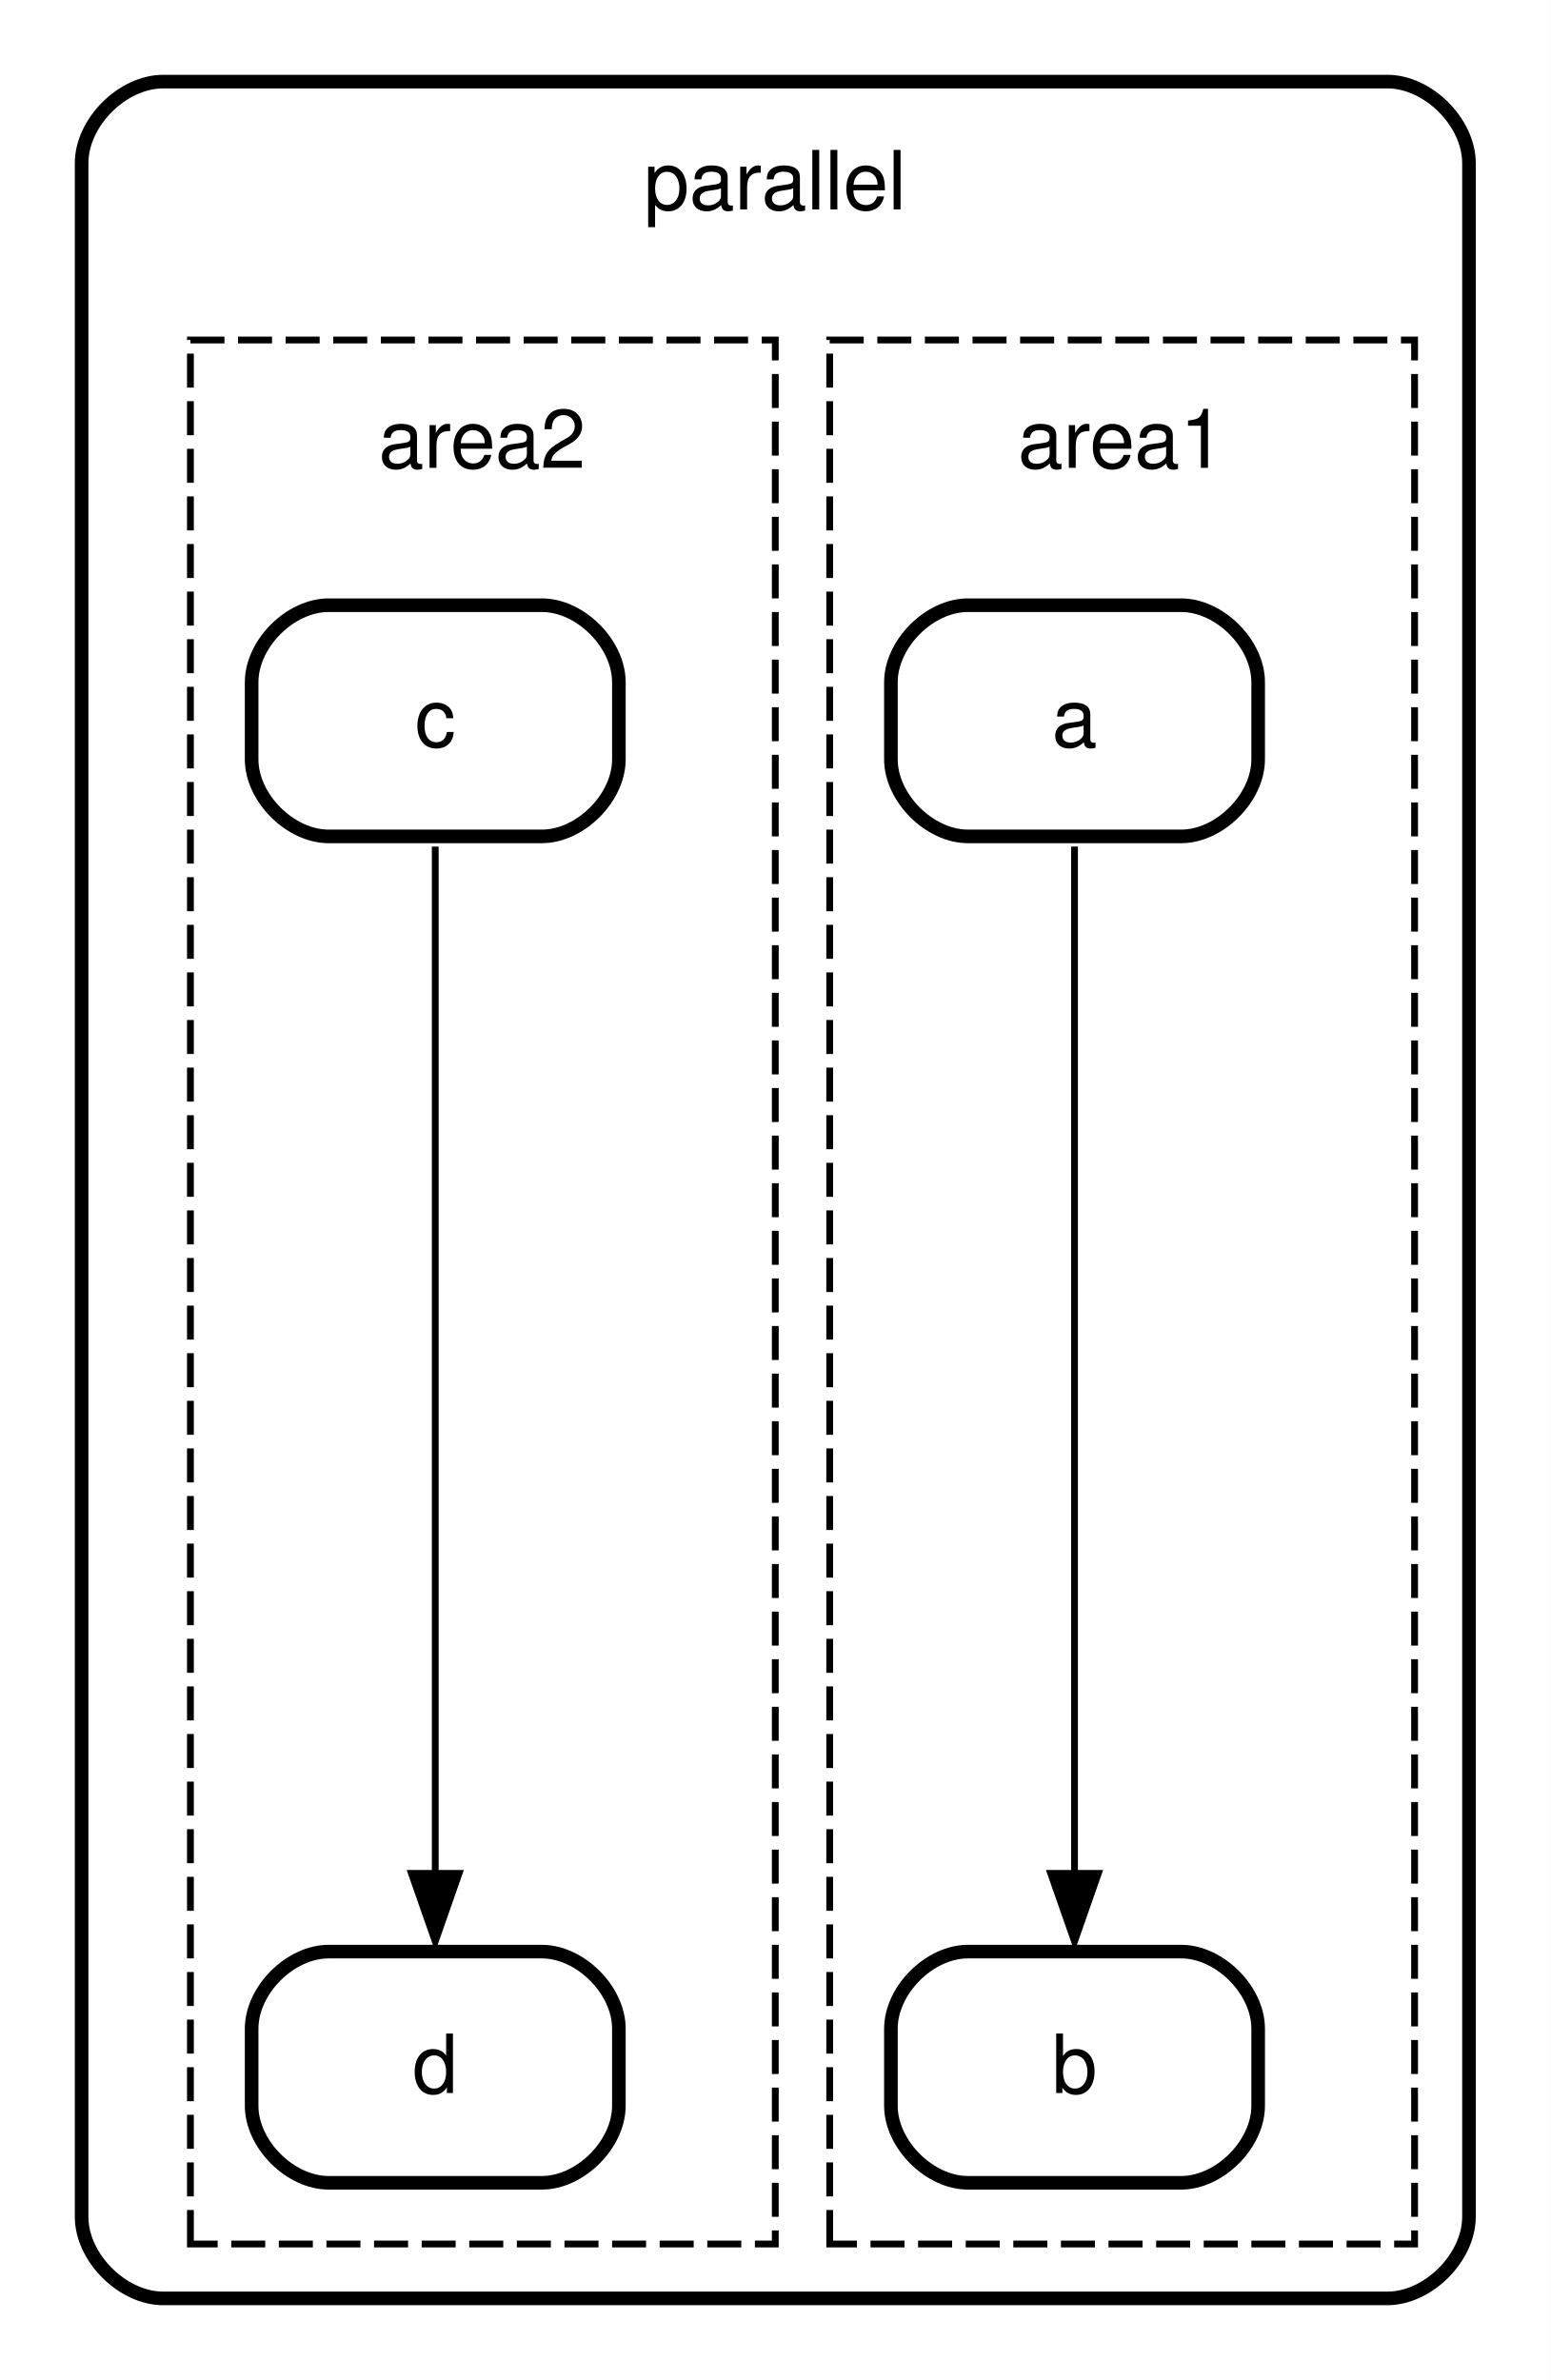
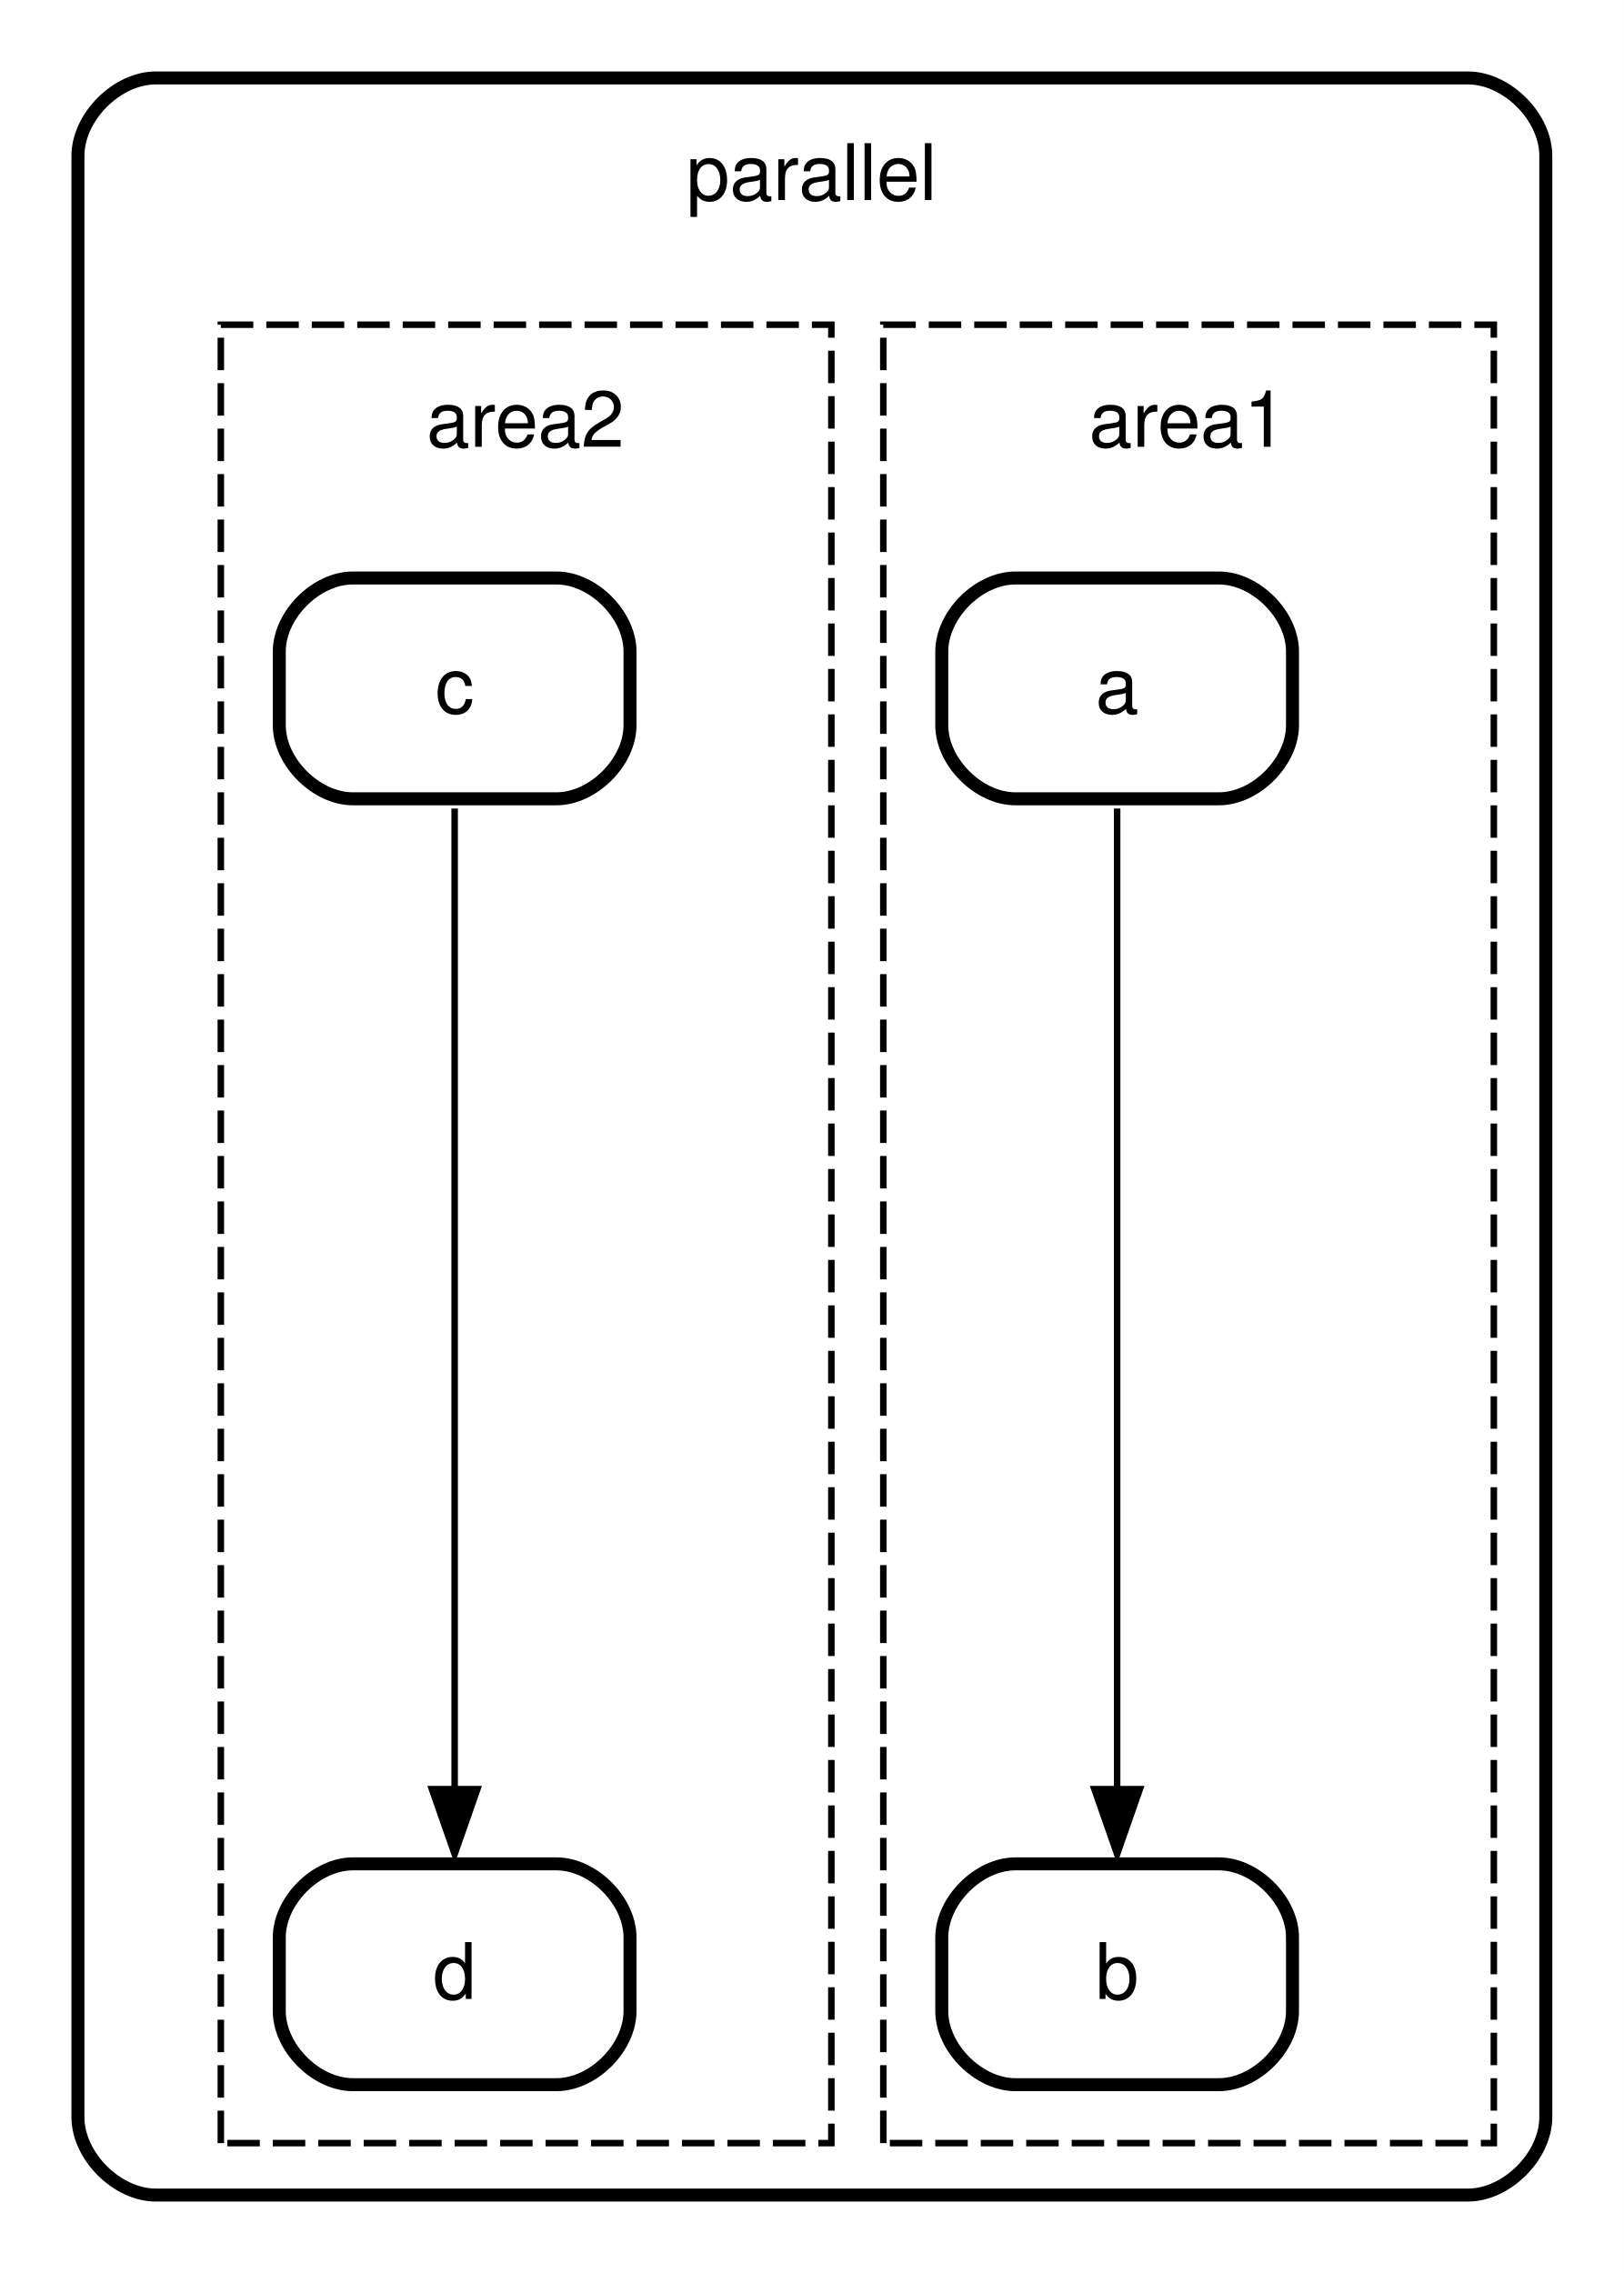
- <svg xmlns="http://www.w3.org/2000/svg" width="228pt" height="350pt" viewBox="0.00 0.00 228.00 350.00">
+ <svg xmlns="http://www.w3.org/2000/svg" width="250pt" height="350pt" viewBox="0.00 0.00 250.00 350.00">
  <g id="graph0" class="graph" transform="scale(1 1) rotate(0) translate(4 346)">
-     <polygon fill="#ffffff" stroke="transparent" points="-4,4 -4,-346 224,-346 224,4 -4,4" />
+     <polygon fill="#ffffff" stroke="transparent" points="-4,4 -4,-346 246,-346 246,4 -4,4" />
    <g id="clust1" class="cluster">
-       <path fill="none" stroke="#000000" stroke-width="2" d="M20,-8C20,-8 200,-8 200,-8 206,-8 212,-14 212,-20 212,-20 212,-322 212,-322 212,-328 206,-334 200,-334 200,-334 20,-334 20,-334 14,-334 8,-328 8,-322 8,-322 8,-20 8,-20 8,-14 14,-8 20,-8" />
-       <text text-anchor="start" x="90.667" y="-315.2" font-family="Helvetica,sans-Serif" font-size="12.00" fill="#000000">parallel</text>
+       <path fill="none" stroke="#000000" stroke-width="2" d="M20,-8C20,-8 222,-8 222,-8 228,-8 234,-14 234,-20 234,-20 234,-322 234,-322 234,-328 228,-334 222,-334 222,-334 20,-334 20,-334 14,-334 8,-328 8,-322 8,-322 8,-20 8,-20 8,-14 14,-8 20,-8" />
+       <text text-anchor="start" x="101.667" y="-315.2" font-family="Helvetica,sans-Serif" font-size="12.00" fill="#000000">parallel</text>
    </g>
    <g id="clust2" class="cluster">
-       <polygon fill="none" stroke="#000000" stroke-dasharray="5,2" points="118,-16 118,-296 204,-296 204,-16 118,-16" />
-       <text text-anchor="start" x="145.661" y="-277.2" font-family="Helvetica,sans-Serif" font-size="12.00" fill="#000000">area1</text>
+       <polygon fill="none" stroke="#000000" stroke-dasharray="5,2" points="132,-16 132,-296 226,-296 226,-16 132,-16" />
+       <text text-anchor="start" x="163.661" y="-277.2" font-family="Helvetica,sans-Serif" font-size="12.00" fill="#000000">area1</text>
    </g>
    <g id="clust3" class="cluster">
-       <polygon fill="none" stroke="#000000" stroke-dasharray="5,2" points="24,-16 24,-296 110,-296 110,-16 24,-16" />
-       <text text-anchor="start" x="51.661" y="-277.2" font-family="Helvetica,sans-Serif" font-size="12.00" fill="#000000">area2</text>
+       <polygon fill="none" stroke="#000000" stroke-dasharray="5,2" points="30,-16 30,-296 124,-296 124,-16 30,-16" />
+       <text text-anchor="start" x="61.661" y="-277.2" font-family="Helvetica,sans-Serif" font-size="12.00" fill="#000000">area2</text>
    </g>
    <g id="node3" class="node">
-       <polygon fill="#ffffff" stroke="transparent" stroke-width="2" points="182,-258 126,-258 126,-222 182,-222 182,-258" />
-       <text text-anchor="start" x="150.665" y="-236.2" font-family="Helvetica,sans-Serif" font-size="12.00" fill="#000000">a</text>
-       <path fill="none" stroke="#000000" stroke-width="2" d="M138.333,-223C138.333,-223 169.667,-223 169.667,-223 175.333,-223 181,-228.667 181,-234.333 181,-234.333 181,-245.667 181,-245.667 181,-251.333 175.333,-257 169.667,-257 169.667,-257 138.333,-257 138.333,-257 132.667,-257 127,-251.333 127,-245.667 127,-245.667 127,-234.333 127,-234.333 127,-228.667 132.667,-223 138.333,-223" />
+       <polygon fill="#ffffff" stroke="transparent" stroke-width="2" points="196,-258 140,-258 140,-222 196,-222 196,-258" />
+       <text text-anchor="start" x="164.665" y="-236.2" font-family="Helvetica,sans-Serif" font-size="12.00" fill="#000000">a</text>
+       <path fill="none" stroke="#000000" stroke-width="2" d="M152.333,-223C152.333,-223 183.667,-223 183.667,-223 189.333,-223 195,-228.667 195,-234.333 195,-234.333 195,-245.667 195,-245.667 195,-251.333 189.333,-257 183.667,-257 183.667,-257 152.333,-257 152.333,-257 146.667,-257 141,-251.333 141,-245.667 141,-245.667 141,-234.333 141,-234.333 141,-228.667 146.667,-223 152.333,-223" />
    </g>
    <g id="node4" class="node">
-       <polygon fill="#ffffff" stroke="transparent" stroke-width="2" points="182,-60 126,-60 126,-24 182,-24 182,-60" />
-       <text text-anchor="start" x="150.665" y="-38.2" font-family="Helvetica,sans-Serif" font-size="12.00" fill="#000000">b</text>
-       <path fill="none" stroke="#000000" stroke-width="2" d="M138.333,-25C138.333,-25 169.667,-25 169.667,-25 175.333,-25 181,-30.667 181,-36.333 181,-36.333 181,-47.667 181,-47.667 181,-53.333 175.333,-59 169.667,-59 169.667,-59 138.333,-59 138.333,-59 132.667,-59 127,-53.333 127,-47.667 127,-47.667 127,-36.333 127,-36.333 127,-30.667 132.667,-25 138.333,-25" />
+       <polygon fill="#ffffff" stroke="transparent" stroke-width="2" points="196,-60 140,-60 140,-24 196,-24 196,-60" />
+       <text text-anchor="start" x="164.665" y="-38.2" font-family="Helvetica,sans-Serif" font-size="12.00" fill="#000000">b</text>
+       <path fill="none" stroke="#000000" stroke-width="2" d="M152.333,-25C152.333,-25 183.667,-25 183.667,-25 189.333,-25 195,-30.667 195,-36.333 195,-36.333 195,-47.667 195,-47.667 195,-53.333 189.333,-59 183.667,-59 183.667,-59 152.333,-59 152.333,-59 146.667,-59 141,-53.333 141,-47.667 141,-47.667 141,-36.333 141,-36.333 141,-30.667 146.667,-25 152.333,-25" />
    </g>
    <g id="edge1" class="edge">
-       <path fill="none" stroke="#000000" d="M154,-221.5C154,-210.708 154,-196.833 154,-184.5 154,-184.5 154,-184.5 154,-97.5 154,-88.732 154,-79.184 154,-70.52" />
-       <polygon fill="#000000" stroke="#000000" points="157.5,-70.5 154,-60.5 150.5,-70.5 157.5,-70.5" />
-       <text text-anchor="middle" x="155.389" y="-138" font-family="Helvetica,sans-Serif" font-size="10.00" fill="#000000"> </text>
+       <path fill="none" stroke="#000000" d="M168,-221.5C168,-210.708 168,-196.833 168,-184.5 168,-184.5 168,-184.5 168,-97.5 168,-88.732 168,-79.184 168,-70.52" />
+       <polygon fill="#000000" stroke="#000000" points="171.5,-70.5 168,-60.5 164.5,-70.5 171.5,-70.5" />
+       <text text-anchor="middle" x="169.389" y="-138" font-family="Helvetica,sans-Serif" font-size="10.00" fill="#000000"> </text>
    </g>
    <g id="node6" class="node">
-       <polygon fill="#ffffff" stroke="transparent" stroke-width="2" points="88,-258 32,-258 32,-222 88,-222 88,-258" />
-       <text text-anchor="start" x="57" y="-236.2" font-family="Helvetica,sans-Serif" font-size="12.00" fill="#000000">c</text>
-       <path fill="none" stroke="#000000" stroke-width="2" d="M44.333,-223C44.333,-223 75.667,-223 75.667,-223 81.333,-223 87,-228.667 87,-234.333 87,-234.333 87,-245.667 87,-245.667 87,-251.333 81.333,-257 75.667,-257 75.667,-257 44.333,-257 44.333,-257 38.667,-257 33,-251.333 33,-245.667 33,-245.667 33,-234.333 33,-234.333 33,-228.667 38.667,-223 44.333,-223" />
+       <polygon fill="#ffffff" stroke="transparent" stroke-width="2" points="94,-258 38,-258 38,-222 94,-222 94,-258" />
+       <text text-anchor="start" x="63" y="-236.2" font-family="Helvetica,sans-Serif" font-size="12.00" fill="#000000">c</text>
+       <path fill="none" stroke="#000000" stroke-width="2" d="M50.333,-223C50.333,-223 81.667,-223 81.667,-223 87.333,-223 93,-228.667 93,-234.333 93,-234.333 93,-245.667 93,-245.667 93,-251.333 87.333,-257 81.667,-257 81.667,-257 50.333,-257 50.333,-257 44.667,-257 39,-251.333 39,-245.667 39,-245.667 39,-234.333 39,-234.333 39,-228.667 44.667,-223 50.333,-223" />
    </g>
    <g id="node7" class="node">
-       <polygon fill="#ffffff" stroke="transparent" stroke-width="2" points="88,-60 32,-60 32,-24 88,-24 88,-60" />
-       <text text-anchor="start" x="56.665" y="-38.2" font-family="Helvetica,sans-Serif" font-size="12.00" fill="#000000">d</text>
-       <path fill="none" stroke="#000000" stroke-width="2" d="M44.333,-25C44.333,-25 75.667,-25 75.667,-25 81.333,-25 87,-30.667 87,-36.333 87,-36.333 87,-47.667 87,-47.667 87,-53.333 81.333,-59 75.667,-59 75.667,-59 44.333,-59 44.333,-59 38.667,-59 33,-53.333 33,-47.667 33,-47.667 33,-36.333 33,-36.333 33,-30.667 38.667,-25 44.333,-25" />
+       <polygon fill="#ffffff" stroke="transparent" stroke-width="2" points="94,-60 38,-60 38,-24 94,-24 94,-60" />
+       <text text-anchor="start" x="62.665" y="-38.2" font-family="Helvetica,sans-Serif" font-size="12.00" fill="#000000">d</text>
+       <path fill="none" stroke="#000000" stroke-width="2" d="M50.333,-25C50.333,-25 81.667,-25 81.667,-25 87.333,-25 93,-30.667 93,-36.333 93,-36.333 93,-47.667 93,-47.667 93,-53.333 87.333,-59 81.667,-59 81.667,-59 50.333,-59 50.333,-59 44.667,-59 39,-53.333 39,-47.667 39,-47.667 39,-36.333 39,-36.333 39,-30.667 44.667,-25 50.333,-25" />
    </g>
    <g id="edge2" class="edge">
-       <path fill="none" stroke="#000000" d="M60,-221.5C60,-210.708 60,-196.833 60,-184.5 60,-184.5 60,-184.5 60,-97.5 60,-88.732 60,-79.184 60,-70.52" />
-       <polygon fill="#000000" stroke="#000000" points="63.5,-70.5 60,-60.5 56.5,-70.5 63.5,-70.5" />
-       <text text-anchor="middle" x="61.389" y="-138" font-family="Helvetica,sans-Serif" font-size="10.00" fill="#000000"> </text>
+       <path fill="none" stroke="#000000" d="M66,-221.5C66,-210.708 66,-196.833 66,-184.5 66,-184.5 66,-184.5 66,-97.5 66,-88.732 66,-79.184 66,-70.52" />
+       <polygon fill="#000000" stroke="#000000" points="69.5,-70.5 66,-60.5 62.5,-70.5 69.5,-70.5" />
+       <text text-anchor="middle" x="67.389" y="-138" font-family="Helvetica,sans-Serif" font-size="10.00" fill="#000000"> </text>
    </g>
  </g>
</svg>
